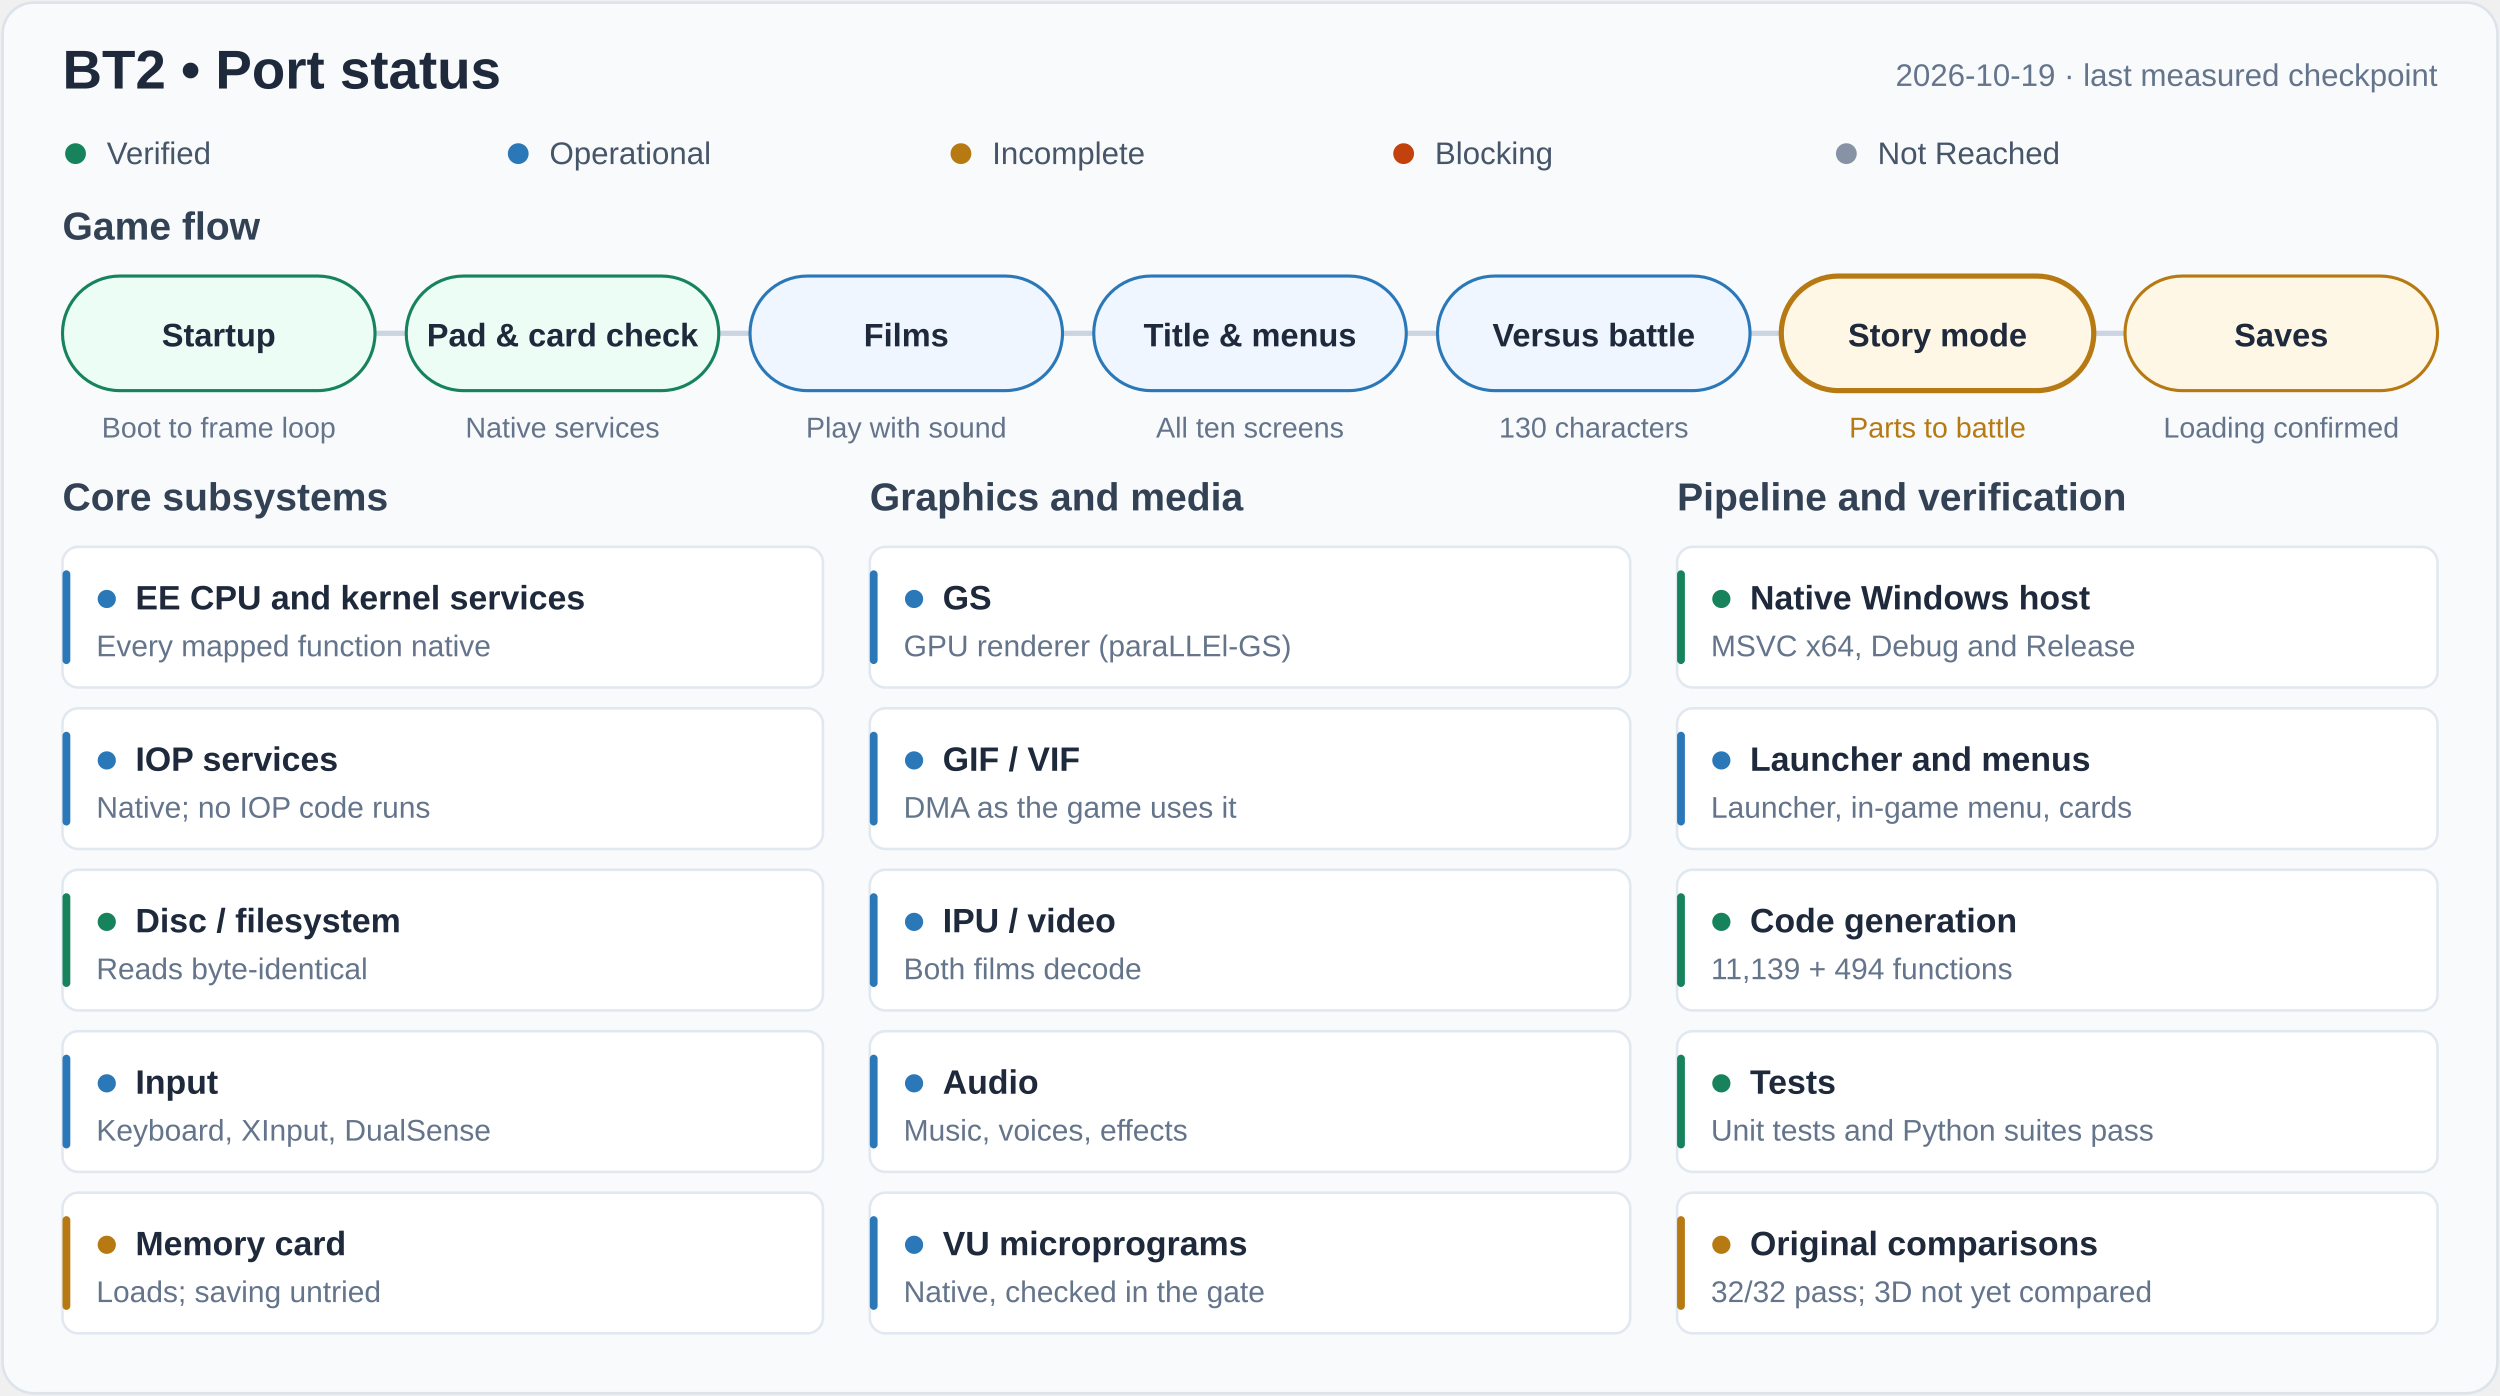
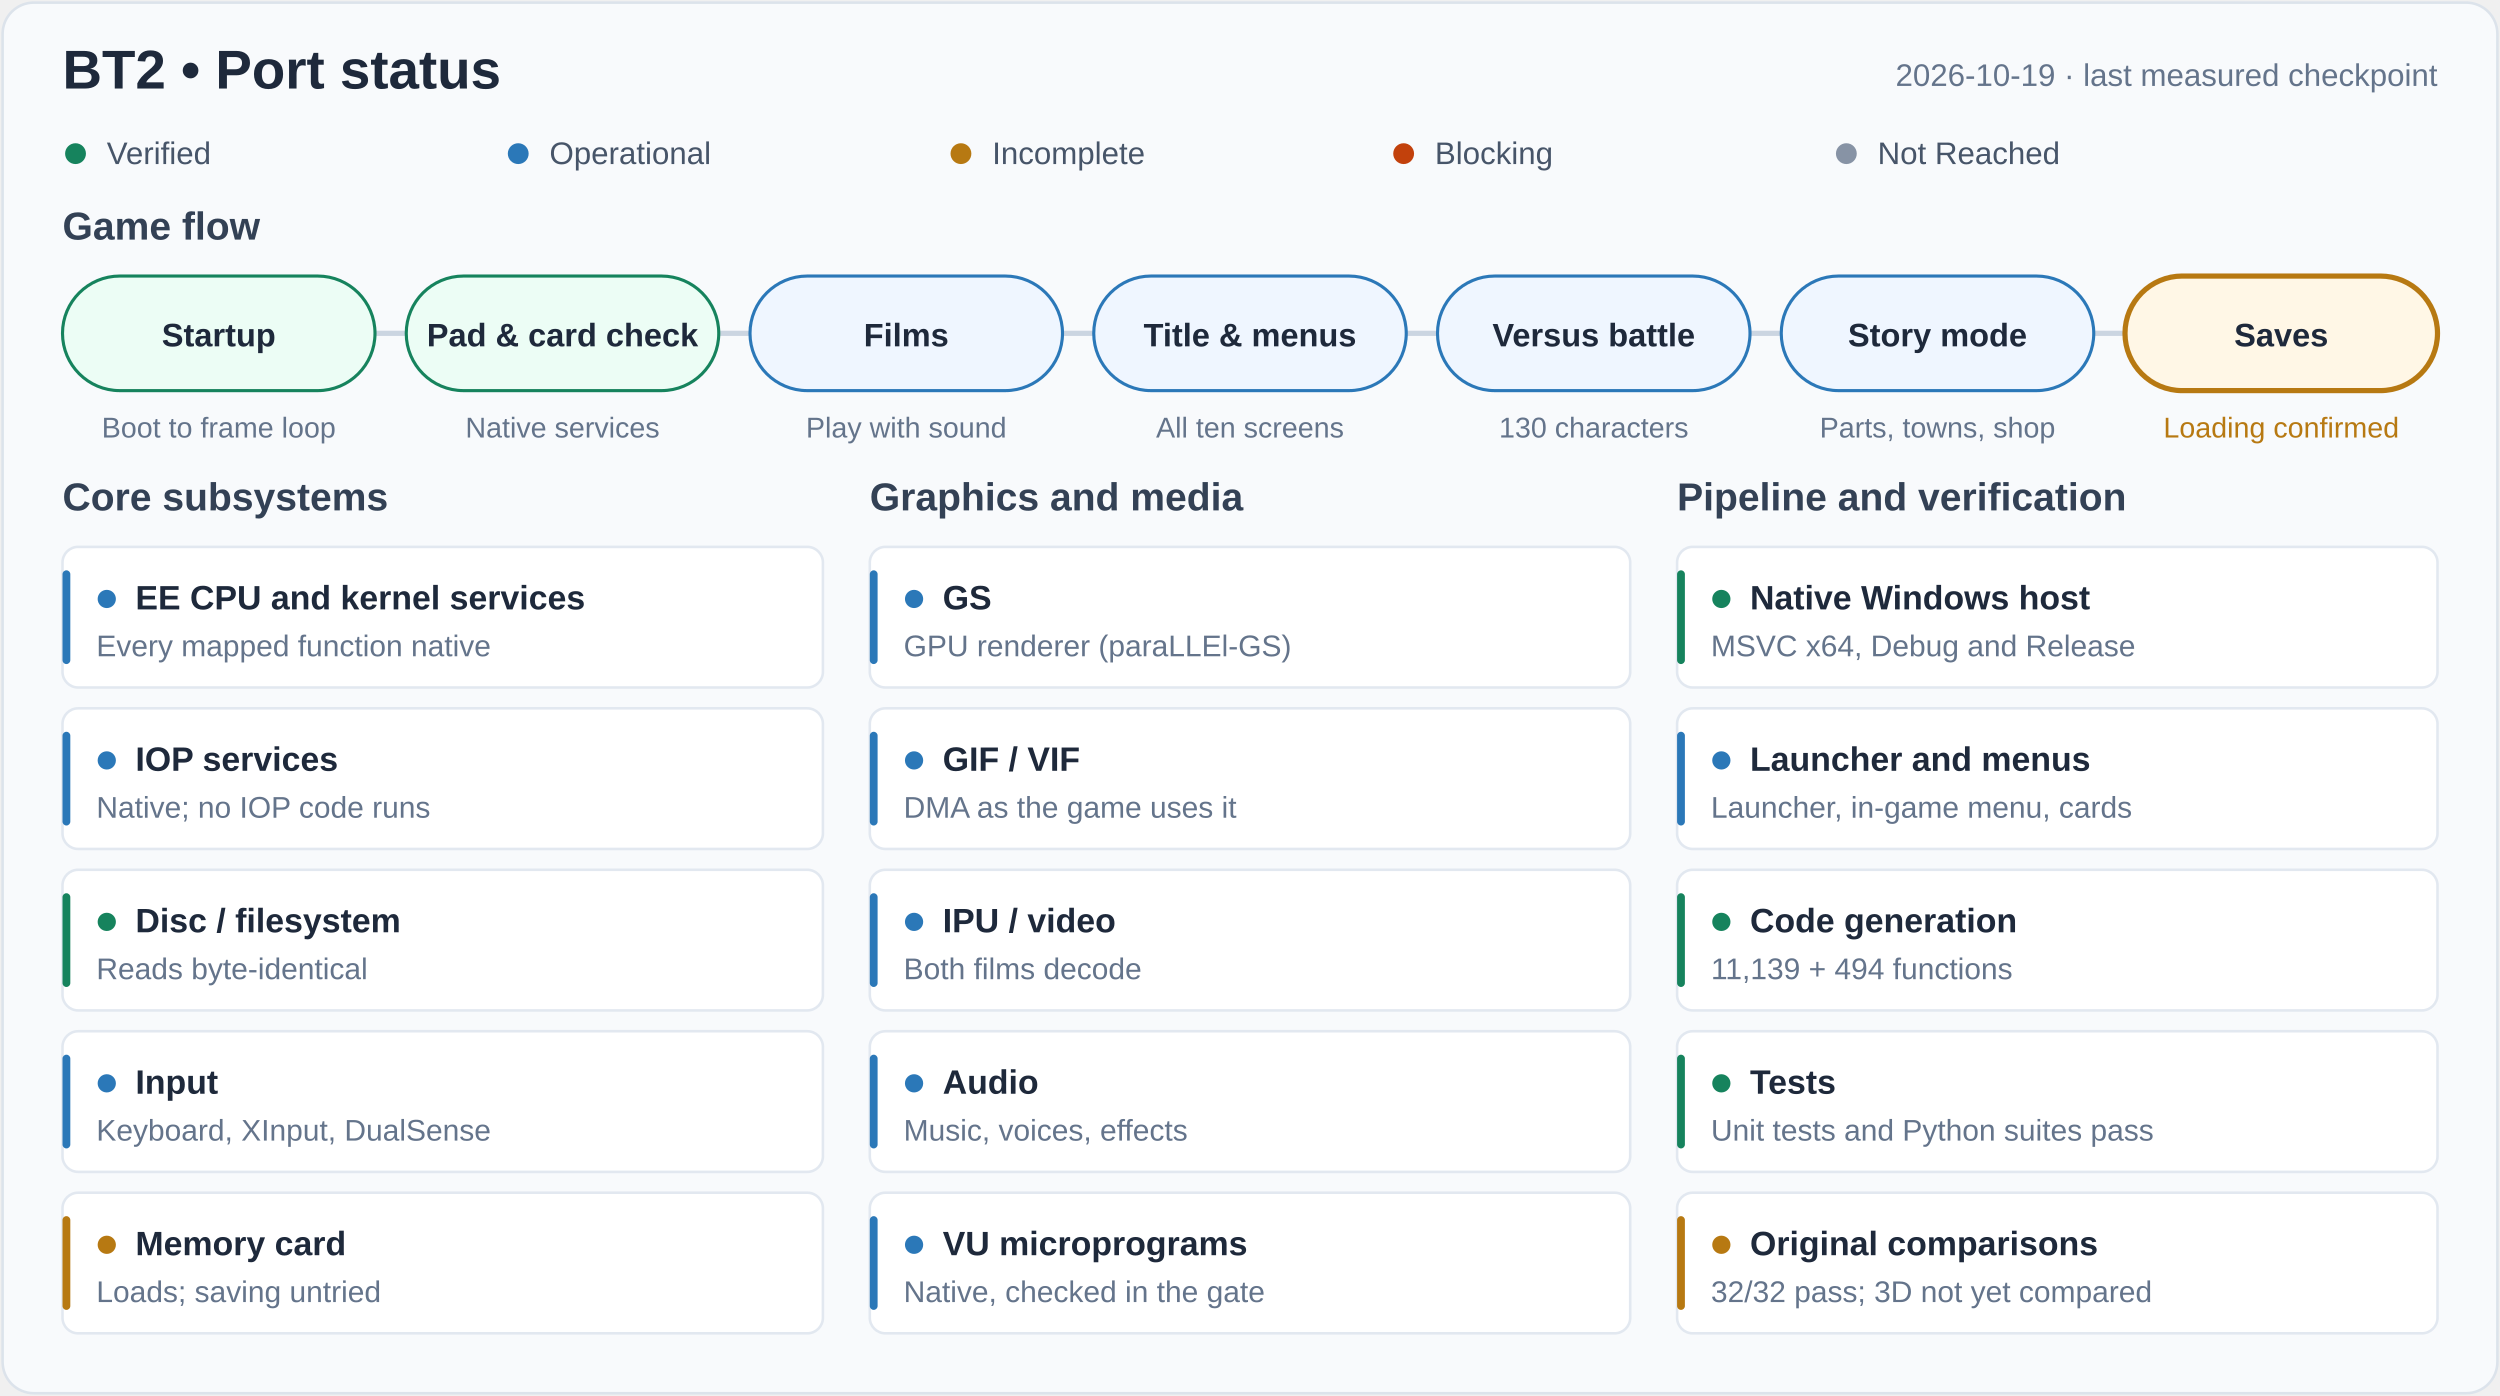
<svg xmlns="http://www.w3.org/2000/svg" width="960" height="536" viewBox="0 0 960 536" role="img" aria-labelledby="title desc">
  <rect x="1" y="1" width="958" height="534" rx="12" fill="#f8fafc" stroke="#dce3eb" />
  <g font-family="Segoe UI,Arial,sans-serif">
    <text x="24" y="34" font-size="21" font-weight="600" fill="#1e293b">BT2 • Port status</text>
    <text x="936" y="33" text-anchor="end" font-size="12" fill="#64748b">2026-10-19 · last measured checkpoint</text>
    <circle cx="29" cy="59" r="4" fill="#16835d" />
    <text x="41" y="63" font-size="12" fill="#475569">Verified</text>
    <circle cx="199" cy="59" r="4" fill="#2b78b8" />
    <text x="211" y="63" font-size="12" fill="#475569">Operational</text>
    <circle cx="369" cy="59" r="4" fill="#b77912" />
    <text x="381" y="63" font-size="12" fill="#475569">Incomplete</text>
    <circle cx="539" cy="59" r="4" fill="#c2410c" />
    <text x="551" y="63" font-size="12" fill="#475569">Blocking</text>
    <circle cx="709" cy="59" r="4" fill="#8793a5" />
    <text x="721" y="63" font-size="12" fill="#475569">Not Reached</text>
    <text x="24" y="92" font-size="15" font-weight="600" fill="#334155">Game flow</text>
    <line x1="84.0" y1="128" x2="876.0" y2="128" stroke="#cbd5e1" stroke-width="2" />
    <g>
      <rect x="24.0" y="106" width="120.0" height="44" rx="22" fill="#ecfdf5" stroke="#16835d" stroke-width="1.2" />
      <text x="84.0" y="133" text-anchor="middle" font-size="12.5" font-weight="600" fill="#1e293b">Startup</text>
      <text x="84.0" y="168" text-anchor="middle" font-size="11" fill="#64748b">Boot to frame loop</text>
    </g>
    <g>
      <rect x="156.0" y="106" width="120.0" height="44" rx="22" fill="#ecfdf5" stroke="#16835d" stroke-width="1.2" />
      <text x="216.0" y="133" text-anchor="middle" font-size="12.5" font-weight="600" fill="#1e293b">Pad &amp; card check</text>
      <text x="216.0" y="168" text-anchor="middle" font-size="11" fill="#64748b">Native services</text>
    </g>
    <g>
      <rect x="288.0" y="106" width="120.0" height="44" rx="22" fill="#eff6ff" stroke="#2b78b8" stroke-width="1.2" />
      <text x="348.0" y="133" text-anchor="middle" font-size="12.5" font-weight="600" fill="#1e293b">Films</text>
      <text x="348.0" y="168" text-anchor="middle" font-size="11" fill="#64748b">Play with sound</text>
    </g>
    <g>
      <rect x="420.0" y="106" width="120.0" height="44" rx="22" fill="#eff6ff" stroke="#2b78b8" stroke-width="1.2" />
      <text x="480.0" y="133" text-anchor="middle" font-size="12.5" font-weight="600" fill="#1e293b">Title &amp; menus</text>
      <text x="480.0" y="168" text-anchor="middle" font-size="11" fill="#64748b">All ten screens</text>
    </g>
    <g>
      <rect x="552.0" y="106" width="120.0" height="44" rx="22" fill="#eff6ff" stroke="#2b78b8" stroke-width="1.2" />
      <text x="612.0" y="133" text-anchor="middle" font-size="12.5" font-weight="600" fill="#1e293b">Versus battle</text>
      <text x="612.0" y="168" text-anchor="middle" font-size="11" fill="#64748b">130 characters</text>
    </g>
    <g>
-       <rect x="684.0" y="106" width="120.0" height="44" rx="22" fill="#fff7e6" stroke="#b77912" stroke-width="2" />
+       <rect x="684.0" y="106" width="120.0" height="44" rx="22" fill="#eff6ff" stroke="#2b78b8" stroke-width="1.2" />
      <text x="744.0" y="133" text-anchor="middle" font-size="12.5" font-weight="600" fill="#1e293b">Story mode</text>
-       <text x="744.0" y="168" text-anchor="middle" font-size="11" fill="#b77912">Parts to battle</text>
+       <text x="744.0" y="168" text-anchor="middle" font-size="11" fill="#64748b">Parts, towns, shop</text>
    </g>
    <g>
-       <rect x="816.0" y="106" width="120.0" height="44" rx="22" fill="#fff7e6" stroke="#b77912" stroke-width="1.2" />
+       <rect x="816.0" y="106" width="120.0" height="44" rx="22" fill="#fff7e6" stroke="#b77912" stroke-width="2" />
      <text x="876.0" y="133" text-anchor="middle" font-size="12.5" font-weight="600" fill="#1e293b">Saves</text>
-       <text x="876.0" y="168" text-anchor="middle" font-size="11" fill="#64748b">Loading confirmed</text>
+       <text x="876.0" y="168" text-anchor="middle" font-size="11" fill="#b77912">Loading confirmed</text>
    </g>
    <text x="24" y="196" font-size="15" font-weight="600" fill="#334155">Core subsystems</text>
    <g>
      <rect x="24" y="210" width="292" height="54" rx="6" fill="#fff" stroke="#e2e8f0" />
      <rect x="24" y="219" width="3" height="36" rx="1.5" fill="#2b78b8" />
      <circle cx="41" cy="230" r="3.5" fill="#2b78b8" />
      <text x="52" y="234" font-size="13" font-weight="600" fill="#1e293b">EE CPU and kernel services</text>
      <text x="37" y="252" font-size="11.5" fill="#64748b">Every mapped function native</text>
    </g>
    <g>
      <rect x="24" y="272" width="292" height="54" rx="6" fill="#fff" stroke="#e2e8f0" />
      <rect x="24" y="281" width="3" height="36" rx="1.5" fill="#2b78b8" />
      <circle cx="41" cy="292" r="3.5" fill="#2b78b8" />
      <text x="52" y="296" font-size="13" font-weight="600" fill="#1e293b">IOP services</text>
      <text x="37" y="314" font-size="11.5" fill="#64748b">Native; no IOP code runs</text>
    </g>
    <g>
      <rect x="24" y="334" width="292" height="54" rx="6" fill="#fff" stroke="#e2e8f0" />
      <rect x="24" y="343" width="3" height="36" rx="1.5" fill="#16835d" />
      <circle cx="41" cy="354" r="3.5" fill="#16835d" />
      <text x="52" y="358" font-size="13" font-weight="600" fill="#1e293b">Disc / filesystem</text>
      <text x="37" y="376" font-size="11.5" fill="#64748b">Reads byte-identical</text>
    </g>
    <g>
      <rect x="24" y="396" width="292" height="54" rx="6" fill="#fff" stroke="#e2e8f0" />
      <rect x="24" y="405" width="3" height="36" rx="1.5" fill="#2b78b8" />
      <circle cx="41" cy="416" r="3.5" fill="#2b78b8" />
      <text x="52" y="420" font-size="13" font-weight="600" fill="#1e293b">Input</text>
      <text x="37" y="438" font-size="11.5" fill="#64748b">Keyboard, XInput, DualSense</text>
    </g>
    <g>
      <rect x="24" y="458" width="292" height="54" rx="6" fill="#fff" stroke="#e2e8f0" />
      <rect x="24" y="467" width="3" height="36" rx="1.5" fill="#b77912" />
      <circle cx="41" cy="478" r="3.5" fill="#b77912" />
      <text x="52" y="482" font-size="13" font-weight="600" fill="#1e293b">Memory card</text>
      <text x="37" y="500" font-size="11.5" fill="#64748b">Loads; saving untried</text>
    </g>
    <text x="334" y="196" font-size="15" font-weight="600" fill="#334155">Graphics and media</text>
    <g>
      <rect x="334" y="210" width="292" height="54" rx="6" fill="#fff" stroke="#e2e8f0" />
      <rect x="334" y="219" width="3" height="36" rx="1.5" fill="#2b78b8" />
      <circle cx="351" cy="230" r="3.5" fill="#2b78b8" />
      <text x="362" y="234" font-size="13" font-weight="600" fill="#1e293b">GS</text>
      <text x="347" y="252" font-size="11.5" fill="#64748b">GPU renderer (paraLLEl-GS)</text>
    </g>
    <g>
      <rect x="334" y="272" width="292" height="54" rx="6" fill="#fff" stroke="#e2e8f0" />
      <rect x="334" y="281" width="3" height="36" rx="1.5" fill="#2b78b8" />
      <circle cx="351" cy="292" r="3.5" fill="#2b78b8" />
      <text x="362" y="296" font-size="13" font-weight="600" fill="#1e293b">GIF / VIF</text>
      <text x="347" y="314" font-size="11.5" fill="#64748b">DMA as the game uses it</text>
    </g>
    <g>
      <rect x="334" y="334" width="292" height="54" rx="6" fill="#fff" stroke="#e2e8f0" />
      <rect x="334" y="343" width="3" height="36" rx="1.5" fill="#2b78b8" />
      <circle cx="351" cy="354" r="3.5" fill="#2b78b8" />
      <text x="362" y="358" font-size="13" font-weight="600" fill="#1e293b">IPU / video</text>
      <text x="347" y="376" font-size="11.5" fill="#64748b">Both films decode</text>
    </g>
    <g>
      <rect x="334" y="396" width="292" height="54" rx="6" fill="#fff" stroke="#e2e8f0" />
      <rect x="334" y="405" width="3" height="36" rx="1.5" fill="#2b78b8" />
      <circle cx="351" cy="416" r="3.5" fill="#2b78b8" />
      <text x="362" y="420" font-size="13" font-weight="600" fill="#1e293b">Audio</text>
      <text x="347" y="438" font-size="11.5" fill="#64748b">Music, voices, effects</text>
    </g>
    <g>
      <rect x="334" y="458" width="292" height="54" rx="6" fill="#fff" stroke="#e2e8f0" />
      <rect x="334" y="467" width="3" height="36" rx="1.5" fill="#2b78b8" />
      <circle cx="351" cy="478" r="3.5" fill="#2b78b8" />
      <text x="362" y="482" font-size="13" font-weight="600" fill="#1e293b">VU microprograms</text>
      <text x="347" y="500" font-size="11.5" fill="#64748b">Native, checked in the gate</text>
    </g>
    <text x="644" y="196" font-size="15" font-weight="600" fill="#334155">Pipeline and verification</text>
    <g>
      <rect x="644" y="210" width="292" height="54" rx="6" fill="#fff" stroke="#e2e8f0" />
      <rect x="644" y="219" width="3" height="36" rx="1.5" fill="#16835d" />
      <circle cx="661" cy="230" r="3.5" fill="#16835d" />
      <text x="672" y="234" font-size="13" font-weight="600" fill="#1e293b">Native Windows host</text>
      <text x="657" y="252" font-size="11.5" fill="#64748b">MSVC x64, Debug and Release</text>
    </g>
    <g>
      <rect x="644" y="272" width="292" height="54" rx="6" fill="#fff" stroke="#e2e8f0" />
      <rect x="644" y="281" width="3" height="36" rx="1.5" fill="#2b78b8" />
      <circle cx="661" cy="292" r="3.5" fill="#2b78b8" />
      <text x="672" y="296" font-size="13" font-weight="600" fill="#1e293b">Launcher and menus</text>
      <text x="657" y="314" font-size="11.5" fill="#64748b">Launcher, in-game menu, cards</text>
    </g>
    <g>
      <rect x="644" y="334" width="292" height="54" rx="6" fill="#fff" stroke="#e2e8f0" />
      <rect x="644" y="343" width="3" height="36" rx="1.5" fill="#16835d" />
      <circle cx="661" cy="354" r="3.5" fill="#16835d" />
      <text x="672" y="358" font-size="13" font-weight="600" fill="#1e293b">Code generation</text>
      <text x="657" y="376" font-size="11.5" fill="#64748b">11,139 + 494 functions</text>
    </g>
    <g>
      <rect x="644" y="396" width="292" height="54" rx="6" fill="#fff" stroke="#e2e8f0" />
      <rect x="644" y="405" width="3" height="36" rx="1.5" fill="#16835d" />
      <circle cx="661" cy="416" r="3.5" fill="#16835d" />
      <text x="672" y="420" font-size="13" font-weight="600" fill="#1e293b">Tests</text>
      <text x="657" y="438" font-size="11.5" fill="#64748b">Unit tests and Python suites pass</text>
    </g>
    <g>
      <rect x="644" y="458" width="292" height="54" rx="6" fill="#fff" stroke="#e2e8f0" />
      <rect x="644" y="467" width="3" height="36" rx="1.5" fill="#b77912" />
      <circle cx="661" cy="478" r="3.5" fill="#b77912" />
      <text x="672" y="482" font-size="13" font-weight="600" fill="#1e293b">Original comparisons</text>
      <text x="657" y="500" font-size="11.5" fill="#64748b">32/32 pass; 3D not yet compared</text>
    </g>
  </g>
</svg>
